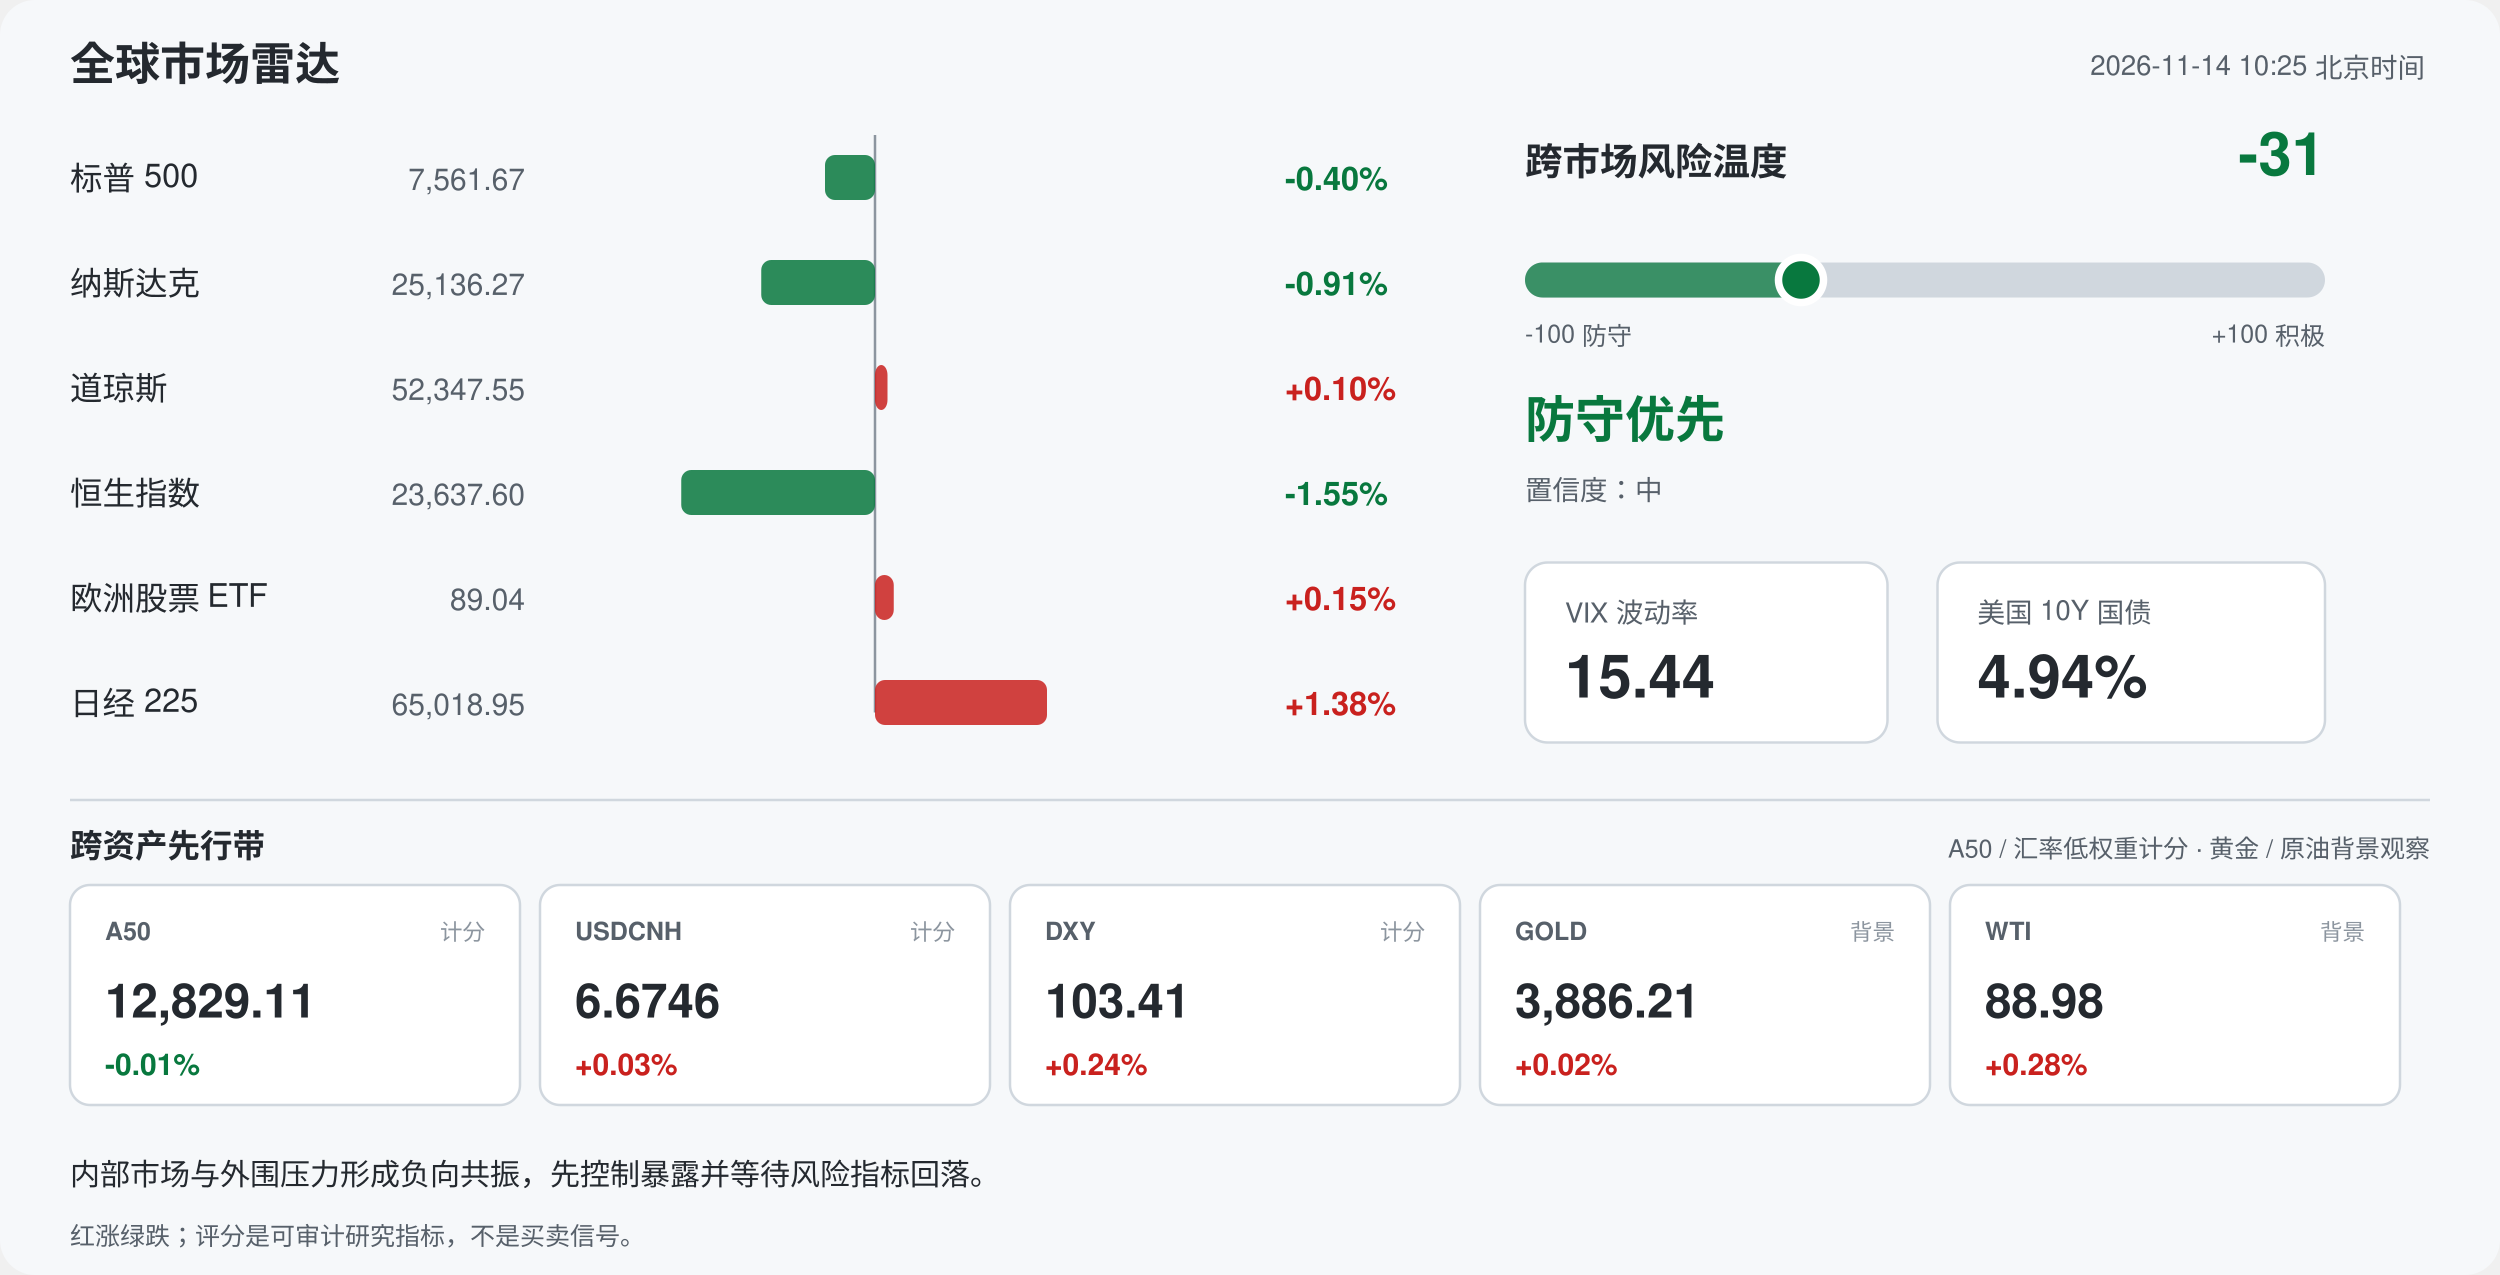
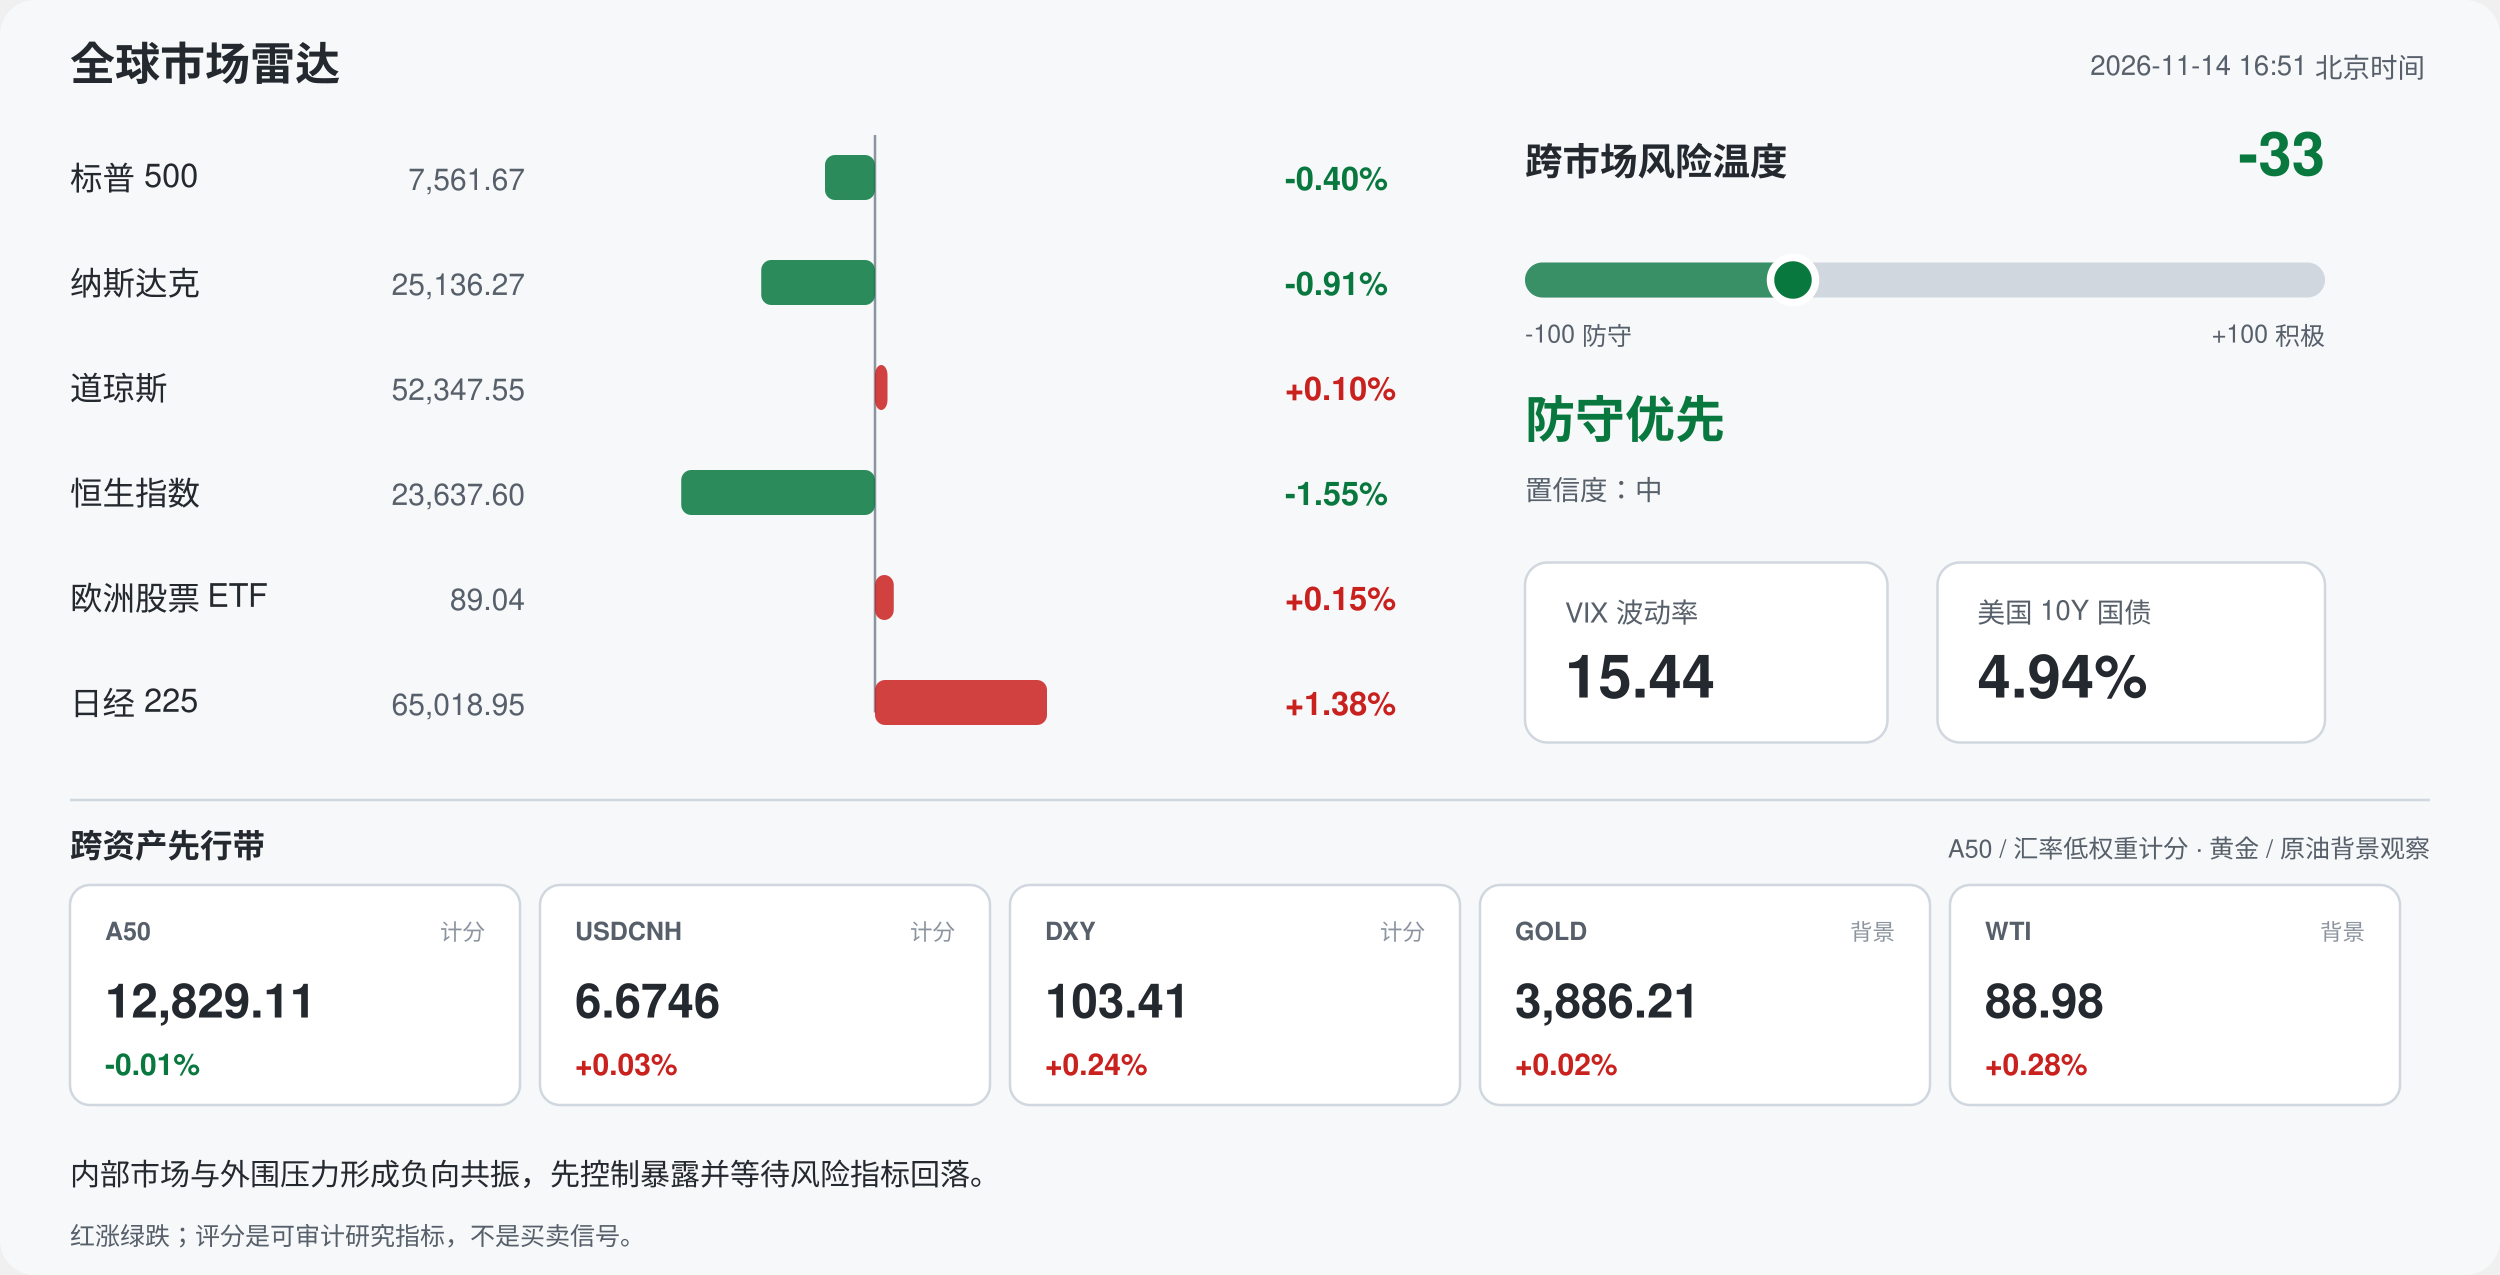
<svg xmlns="http://www.w3.org/2000/svg" width="1000" height="510" viewBox="0 0 1000 510" font-family="-apple-system,Segoe UI,Helvetica,Arial,sans-serif">
  <rect width="1000" height="510" rx="14" fill="#f6f8fa" />
  <text x="28" y="32" font-size="18" font-weight="700" fill="#24292f">全球市场雷达</text>
-   <text x="970" y="30" font-size="11" fill="#57606a" text-anchor="end">2026-11-14 10:25 北京时间</text>
+   <text x="970" y="30" font-size="11" fill="#57606a" text-anchor="end">2026-11-14 16:51 北京时间</text>
  <line x1="350" y1="54" x2="350" y2="285" stroke="#8c959f" stroke-width="1" />
  <text x="28" y="76" font-size="13" fill="#24292f">标普 500</text>
  <text x="210" y="76" font-size="12" fill="#57606a" text-anchor="end">7,561.67</text>
  <rect x="330.0" y="62" width="20.0" height="18" rx="4" fill="#08783e" opacity="0.85" />
  <text x="514" y="76" font-size="13" font-weight="600" fill="#08783e">-0.40%</text>
  <text x="28" y="118" font-size="13" fill="#24292f">纳斯达克</text>
  <text x="210" y="118" font-size="12" fill="#57606a" text-anchor="end">25,136.27</text>
  <rect x="304.5" y="104" width="45.5" height="18" rx="4" fill="#08783e" opacity="0.85" />
  <text x="514" y="118" font-size="13" font-weight="600" fill="#08783e">-0.91%</text>
  <text x="28" y="160" font-size="13" fill="#24292f">道琼斯</text>
  <text x="210" y="160" font-size="12" fill="#57606a" text-anchor="end">52,347.55</text>
  <rect x="350.0" y="146" width="5.0" height="18" rx="4" fill="#c9211e" opacity="0.85" />
  <text x="514" y="160" font-size="13" font-weight="600" fill="#c9211e">+0.10%</text>
  <text x="28" y="202" font-size="13" fill="#24292f">恒生指数</text>
  <text x="210" y="202" font-size="12" fill="#57606a" text-anchor="end">23,637.60</text>
  <rect x="272.5" y="188" width="77.5" height="18" rx="4" fill="#08783e" opacity="0.85" />
  <text x="514" y="202" font-size="13" font-weight="600" fill="#08783e">-1.55%</text>
  <text x="28" y="244" font-size="13" fill="#24292f">欧洲股票 ETF</text>
  <text x="210" y="244" font-size="12" fill="#57606a" text-anchor="end">89.04</text>
  <rect x="350.0" y="230" width="7.5" height="18" rx="4" fill="#c9211e" opacity="0.85" />
  <text x="514" y="244" font-size="13" font-weight="600" fill="#c9211e">+0.15%</text>
  <text x="28" y="286" font-size="13" fill="#24292f">日经 225</text>
  <text x="210" y="286" font-size="12" fill="#57606a" text-anchor="end">65,018.95</text>
  <rect x="350.0" y="272" width="68.8" height="18" rx="4" fill="#c9211e" opacity="0.85" />
  <text x="514" y="286" font-size="13" font-weight="600" fill="#c9211e">+1.38%</text>
  <text x="610" y="70" font-size="15" font-weight="700" fill="#24292f">跨市场风险温度</text>
-   <text x="930" y="70" font-size="24" font-weight="700" fill="#08783e" text-anchor="end">-31</text>
+   <text x="930" y="70" font-size="24" font-weight="700" fill="#08783e" text-anchor="end">-33</text>
  <rect x="610" y="105" width="320" height="14" rx="7" fill="#d0d7de" />
-   <rect x="610" y="105" width="110.4" height="14" rx="7" fill="#08783e" opacity="0.75" />
-   <circle cx="720.4" cy="112" r="9" fill="#08783e" stroke="#ffffff" stroke-width="3" />
+   <rect x="610" y="105" width="107.2" height="14" rx="7" fill="#08783e" opacity="0.75" />
+   <circle cx="717.2" cy="112" r="9" fill="#08783e" stroke="#ffffff" stroke-width="3" />
  <text x="610" y="137" font-size="10" fill="#57606a">-100 防守</text>
  <text x="930" y="137" font-size="10" fill="#57606a" text-anchor="end">+100 积极</text>
  <text x="610" y="175" font-size="20" font-weight="700" fill="#08783e">防守优先</text>
  <text x="610" y="200" font-size="11" fill="#57606a">置信度：中</text>
  <rect x="610" y="225" width="145" height="72" rx="9" fill="#ffffff" stroke="#d0d7de" />
  <text x="626" y="249" font-size="11" fill="#57606a">VIX 波动率</text>
  <text x="626" y="279" font-size="24" font-weight="700" fill="#24292f">15.44</text>
  <rect x="775" y="225" width="155" height="72" rx="9" fill="#ffffff" stroke="#d0d7de" />
  <text x="791" y="249" font-size="11" fill="#57606a">美国 10Y 国债</text>
  <text x="791" y="279" font-size="24" font-weight="700" fill="#24292f">4.94%</text>
  <line x1="28" y1="320" x2="972" y2="320" stroke="#d0d7de" />
  <text x="28" y="343" font-size="13" font-weight="700" fill="#24292f">跨资产先行带</text>
  <text x="972" y="343" font-size="10" fill="#57606a" text-anchor="end">A50 / 汇率低权重计分 · 黄金 / 原油背景观察</text>
  <rect x="28" y="354" width="180" height="88" rx="8" fill="#ffffff" stroke="#d0d7de" />
  <text x="42" y="376" font-size="10" font-weight="700" fill="#57606a">A50</text>
  <text x="194" y="376" font-size="9" fill="#8c959f" text-anchor="end">计分</text>
  <text x="42" y="407" font-size="19" font-weight="700" fill="#24292f">12,829.11</text>
  <text x="42" y="430" font-size="12" font-weight="700" fill="#08783e">-0.01%</text>
  <rect x="216" y="354" width="180" height="88" rx="8" fill="#ffffff" stroke="#d0d7de" />
  <text x="230" y="376" font-size="10" font-weight="700" fill="#57606a">USDCNH</text>
  <text x="382" y="376" font-size="9" fill="#8c959f" text-anchor="end">计分</text>
  <text x="230" y="407" font-size="19" font-weight="700" fill="#24292f">6.6746</text>
  <text x="230" y="430" font-size="12" font-weight="700" fill="#c9211e">+0.03%</text>
  <rect x="404" y="354" width="180" height="88" rx="8" fill="#ffffff" stroke="#d0d7de" />
  <text x="418" y="376" font-size="10" font-weight="700" fill="#57606a">DXY</text>
  <text x="570" y="376" font-size="9" fill="#8c959f" text-anchor="end">计分</text>
  <text x="418" y="407" font-size="19" font-weight="700" fill="#24292f">103.41</text>
  <text x="418" y="430" font-size="12" font-weight="700" fill="#c9211e">+0.24%</text>
  <rect x="592" y="354" width="180" height="88" rx="8" fill="#ffffff" stroke="#d0d7de" />
  <text x="606" y="376" font-size="10" font-weight="700" fill="#57606a">GOLD</text>
  <text x="758" y="376" font-size="9" fill="#8c959f" text-anchor="end">背景</text>
  <text x="606" y="407" font-size="19" font-weight="700" fill="#24292f">3,886.21</text>
  <text x="606" y="430" font-size="12" font-weight="700" fill="#c9211e">+0.02%</text>
  <rect x="780" y="354" width="180" height="88" rx="8" fill="#ffffff" stroke="#d0d7de" />
  <text x="794" y="376" font-size="10" font-weight="700" fill="#57606a">WTI</text>
  <text x="946" y="376" font-size="9" fill="#8c959f" text-anchor="end">背景</text>
  <text x="794" y="407" font-size="19" font-weight="700" fill="#24292f">88.98</text>
  <text x="794" y="430" font-size="12" font-weight="700" fill="#c9211e">+0.28%</text>
  <text x="28" y="474" font-size="12" fill="#24292f">内部市场与外围压力形成负向共振，先控制暴露并等待风险指标回落。</text>
  <text x="28" y="498" font-size="10" fill="#57606a">红涨绿跌；评分是可审计研究指标，不是买卖信号。</text>
</svg>
